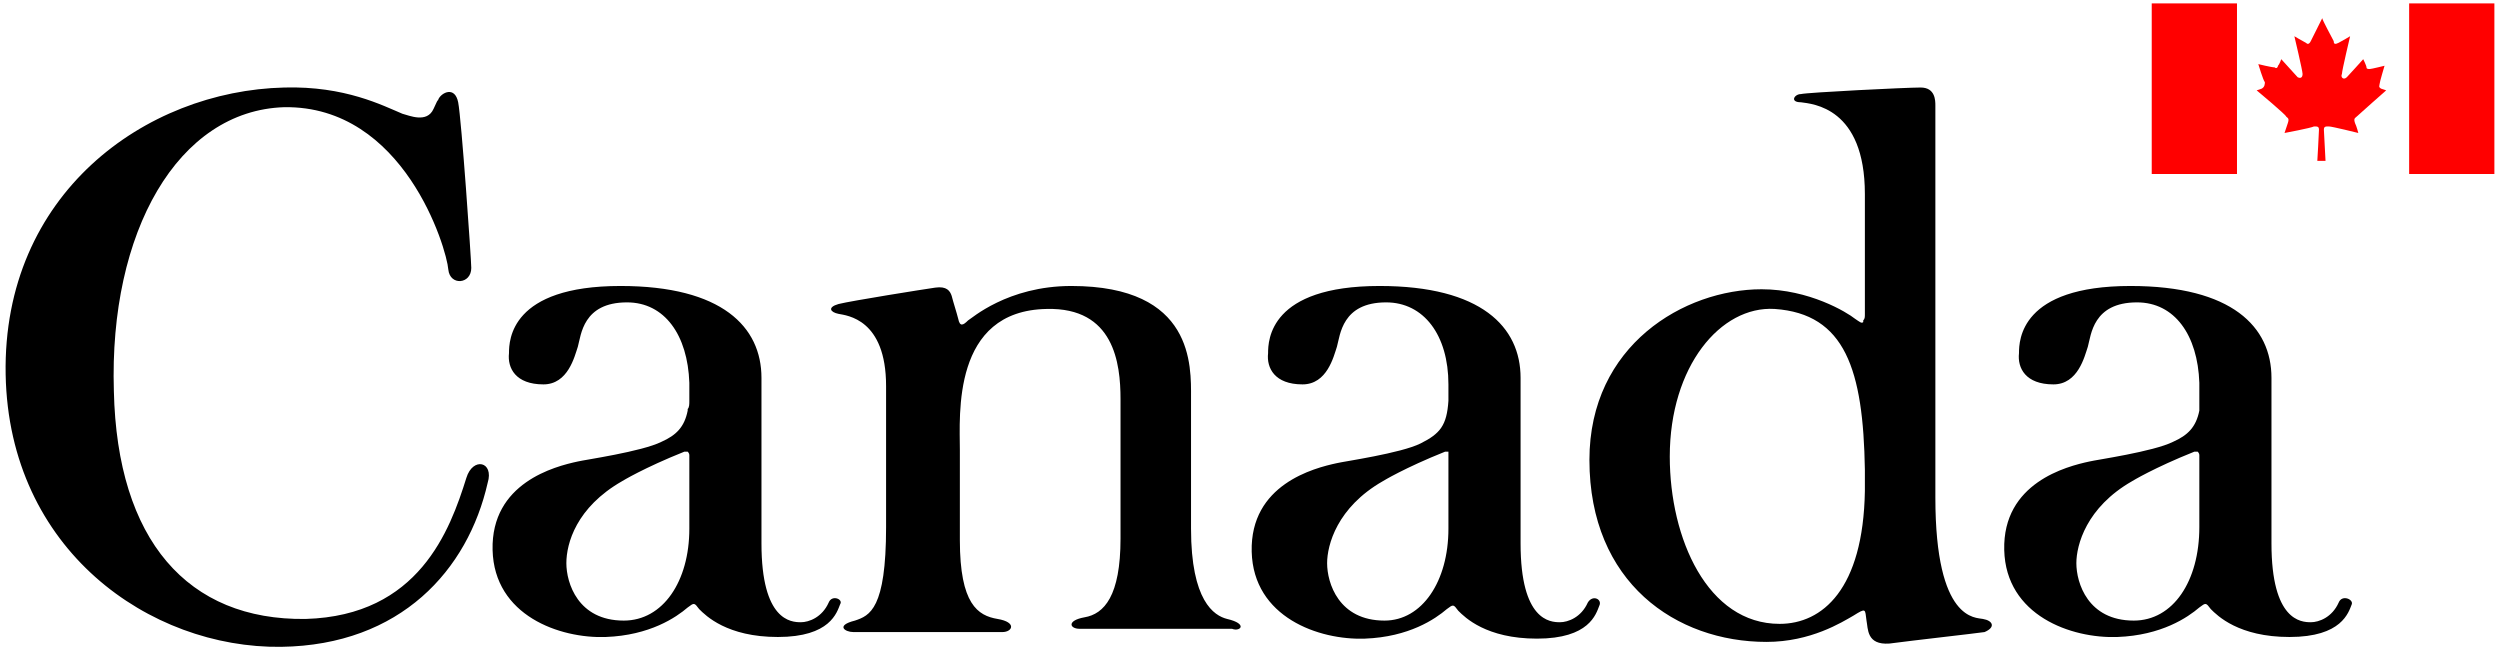
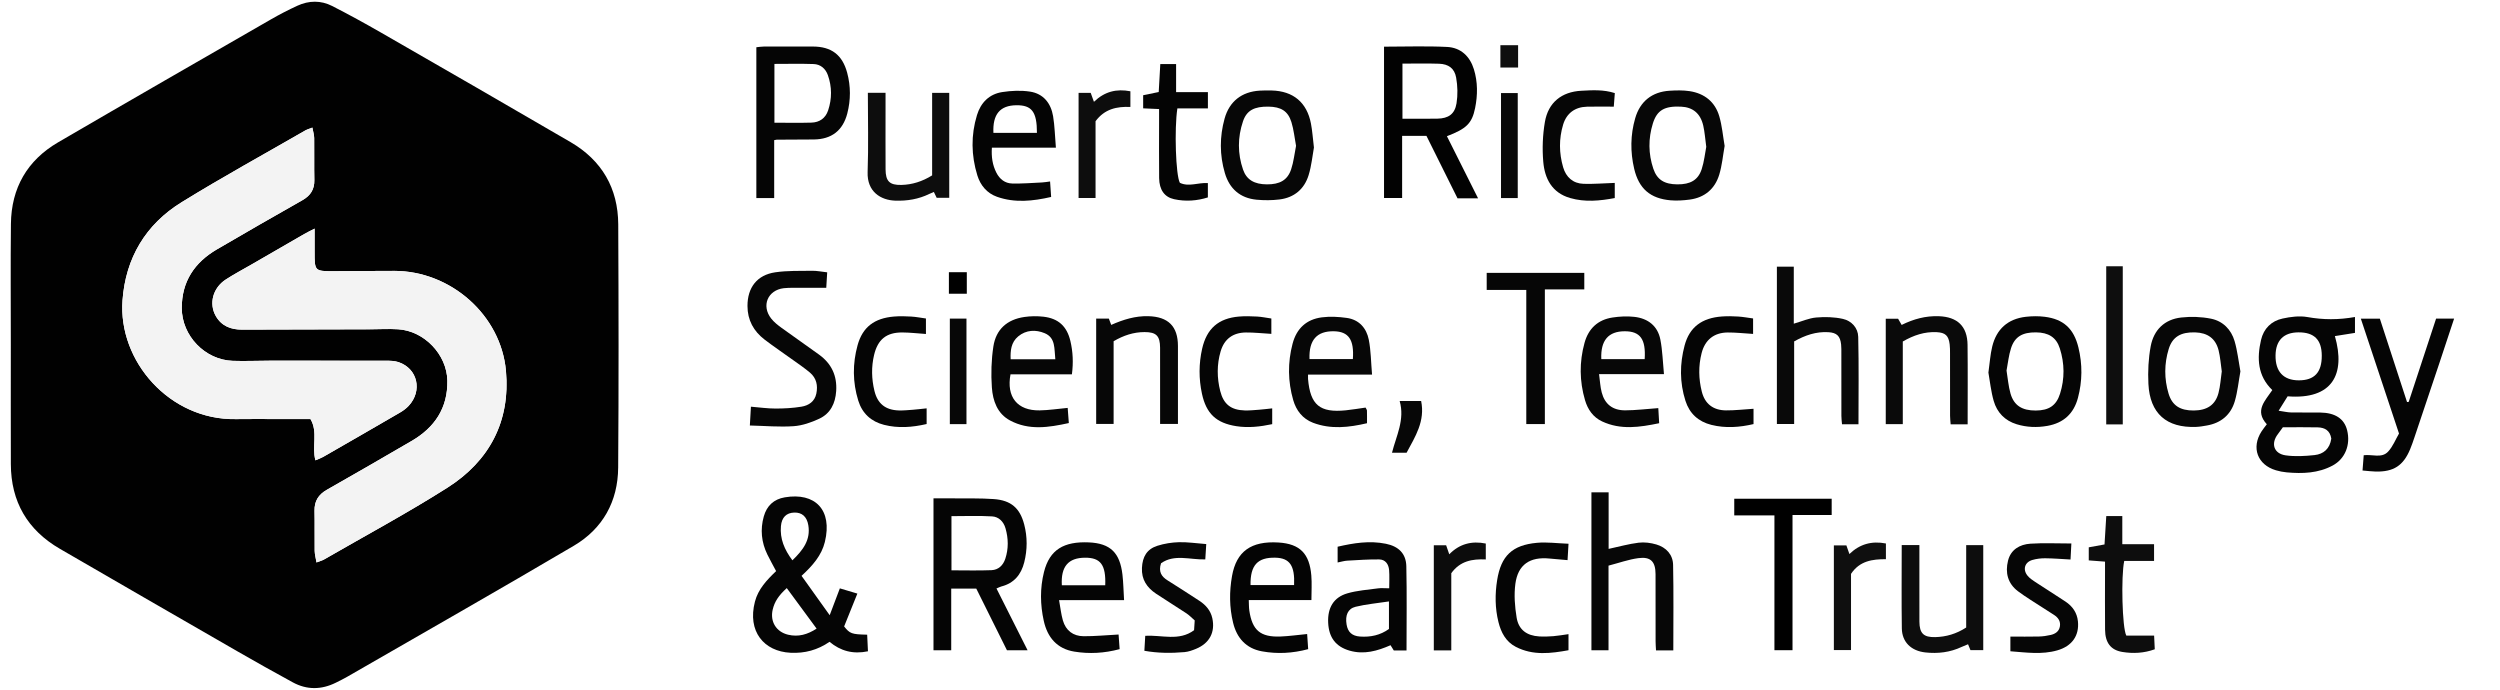
- <svg xmlns="http://www.w3.org/2000/svg" width="143" height="37" viewBox="0 0 143 37" fill="none">
-   <path d="M137.803 0.195H142.679V9.953H137.803V0.195ZM129.362 5.074L129.081 5.168C129.081 5.168 130.769 6.575 130.769 6.669C130.863 6.763 130.957 6.763 130.863 7.044C130.769 7.326 130.675 7.607 130.675 7.607C130.675 7.607 132.176 7.326 132.363 7.232C132.551 7.232 132.645 7.232 132.645 7.42C132.645 7.607 132.551 9.202 132.551 9.202H133.02C133.02 9.202 132.926 7.513 132.926 7.42C132.926 7.232 133.02 7.232 133.207 7.232C133.395 7.232 134.895 7.607 134.895 7.607C134.895 7.607 134.802 7.232 134.708 7.044C134.614 6.763 134.708 6.763 134.802 6.669C134.895 6.575 136.49 5.168 136.49 5.168L136.208 5.074C136.021 4.98 136.115 4.886 136.115 4.793C136.115 4.699 136.396 3.761 136.396 3.761C136.396 3.761 135.646 3.948 135.552 3.948C135.458 3.948 135.364 3.948 135.364 3.854C135.364 3.761 135.177 3.385 135.177 3.385C135.177 3.385 134.333 4.324 134.239 4.417C134.051 4.605 133.864 4.417 133.958 4.23C133.958 4.042 134.427 2.072 134.427 2.072C134.427 2.072 133.958 2.353 133.77 2.447C133.583 2.541 133.489 2.541 133.489 2.353C133.395 2.166 132.832 1.134 132.832 1.04C132.832 1.04 132.27 2.166 132.176 2.353C132.082 2.541 131.988 2.541 131.895 2.447C131.707 2.353 131.238 2.072 131.238 2.072C131.238 2.072 131.707 4.042 131.707 4.23C131.707 4.417 131.613 4.511 131.426 4.417L130.488 3.385C130.488 3.385 130.394 3.667 130.3 3.761C130.3 3.854 130.206 3.948 130.113 3.854C129.925 3.854 129.175 3.667 129.175 3.667C129.175 3.667 129.456 4.605 129.55 4.699C129.55 4.793 129.55 4.98 129.362 5.074ZM123.079 0.195H127.956V9.953H123.079V0.195Z" fill="#FF0000" />
-   <path d="M133.773 34.466C133.398 35.31 132.648 35.592 132.179 35.592C131.616 35.592 129.928 35.498 129.928 31.088C129.928 31.088 129.928 22.175 129.928 21.612C129.928 18.703 127.677 16.358 121.863 16.358C115.58 16.358 115.486 19.454 115.486 20.205C115.392 21.049 115.861 21.987 117.455 21.987C118.862 21.987 119.237 20.392 119.425 19.829C119.612 19.173 119.706 17.296 122.238 17.296C124.395 17.296 125.708 19.173 125.802 21.893C125.802 22.363 125.802 22.644 125.802 22.925C125.802 23.113 125.802 23.207 125.802 23.395V23.488C125.614 24.427 125.145 24.896 124.301 25.271C123.176 25.834 119.894 26.303 119.519 26.397C118.206 26.678 114.548 27.617 114.642 31.463C114.736 35.216 118.487 36.53 121.113 36.436C123.645 36.342 125.145 35.31 125.802 34.747C126.177 34.466 126.177 34.466 126.458 34.841C126.833 35.216 128.053 36.436 130.96 36.436C133.961 36.436 134.336 35.029 134.523 34.559C134.617 34.278 133.961 33.996 133.773 34.466ZM122.051 35.498C119.425 35.498 118.768 33.34 118.768 32.214C118.768 31.182 119.331 29.024 121.957 27.523C121.957 27.523 123.176 26.772 125.521 25.834C125.614 25.834 125.708 25.834 125.708 25.834C125.708 25.834 125.802 25.928 125.802 26.022V26.116V26.209V30.15C125.802 33.246 124.301 35.498 122.051 35.498ZM113.423 35.404C113.048 35.31 110.703 35.592 110.703 28.461C110.703 21.331 110.703 6.038 110.703 6.038C110.703 5.756 110.703 5.006 109.859 5.006C109.015 5.006 103.388 5.287 103.013 5.381C102.638 5.381 102.357 5.85 103.013 5.85C103.67 5.944 106.671 6.131 106.671 11.104C106.671 13.543 106.671 15.983 106.671 17.765C106.671 17.859 106.671 17.953 106.671 17.953C106.671 18.141 106.671 18.234 106.577 18.328C106.577 18.328 106.577 18.328 106.577 18.422C106.483 18.516 106.389 18.422 106.108 18.234C105.639 17.859 103.482 16.546 100.762 16.546C96.355 16.546 90.915 19.736 90.915 26.303C90.915 33.34 95.886 36.717 101.044 36.717C103.576 36.717 105.358 35.592 106.014 35.216C106.764 34.747 106.671 34.841 106.764 35.498C106.858 35.967 106.764 36.905 108.077 36.811C109.484 36.624 112.86 36.248 113.517 36.154C114.173 35.873 113.986 35.498 113.423 35.404ZM101.794 35.685C97.668 35.685 95.511 30.807 95.511 26.116C95.511 20.955 98.418 17.484 101.513 17.672C105.545 17.953 106.577 21.143 106.671 26.866C106.671 27.241 106.671 27.617 106.671 28.086C106.577 33.715 104.232 35.685 101.794 35.685ZM90.822 34.466C90.447 35.31 89.696 35.592 89.227 35.592C88.665 35.592 86.977 35.498 86.977 31.088C86.977 31.088 86.977 22.175 86.977 21.612C86.977 18.703 84.726 16.358 78.912 16.358C72.628 16.358 72.534 19.454 72.534 20.205C72.441 21.049 72.91 21.987 74.504 21.987C75.911 21.987 76.286 20.392 76.473 19.829C76.661 19.173 76.755 17.296 79.287 17.296C81.444 17.296 82.85 19.173 82.85 21.987V22.081C82.85 22.175 82.85 22.269 82.85 22.269V22.55C82.85 22.644 82.85 22.832 82.85 22.925C82.757 24.333 82.382 24.802 81.256 25.365C80.131 25.928 76.848 26.397 76.473 26.491C75.16 26.772 71.503 27.71 71.597 31.557C71.691 35.31 75.442 36.624 78.068 36.53C80.6 36.436 82.1 35.404 82.757 34.841C83.132 34.559 83.132 34.559 83.413 34.935C83.788 35.31 85.007 36.53 87.915 36.53C90.915 36.53 91.291 35.122 91.478 34.653C91.666 34.278 91.103 33.996 90.822 34.466ZM79.193 35.498C76.567 35.498 75.911 33.34 75.911 32.214C75.911 31.182 76.473 29.024 79.099 27.523C79.099 27.523 80.318 26.772 82.663 25.834C82.757 25.834 82.85 25.834 82.85 25.834V25.928C82.85 26.022 82.85 26.116 82.85 26.303V26.209C82.85 26.209 82.85 26.209 82.85 26.303V30.244C82.85 33.246 81.35 35.498 79.193 35.498ZM70.19 35.404C69.44 35.216 68.127 34.372 68.127 30.244V22.738C68.127 20.955 68.314 16.358 61.281 16.358C57.623 16.358 55.56 18.234 55.373 18.328C55.091 18.61 54.904 18.703 54.81 18.234C54.716 17.859 54.529 17.296 54.435 16.921C54.341 16.64 54.154 16.358 53.497 16.452C52.841 16.546 48.714 17.202 47.964 17.39C47.307 17.578 47.495 17.859 47.964 17.953C48.433 18.047 50.684 18.234 50.684 22.081C50.684 25.928 50.684 30.15 50.684 30.15C50.684 34.841 49.746 35.216 48.902 35.498C47.776 35.779 48.339 36.154 48.808 36.154C48.808 36.154 57.154 36.154 57.342 36.154C57.905 36.154 58.186 35.592 57.061 35.404C55.935 35.216 54.904 34.559 54.904 30.9C54.904 30.525 54.904 26.491 54.904 25.74C54.904 23.77 54.435 17.765 59.874 17.672C63.719 17.578 64.094 20.768 64.094 22.832V30.807C64.094 34.09 63.157 35.122 62.031 35.31C60.999 35.498 61.187 35.967 61.75 35.967C61.937 35.967 70.471 35.967 70.471 35.967C70.94 36.154 71.409 35.685 70.19 35.404ZM47.401 34.466C47.026 35.31 46.276 35.592 45.807 35.592C45.244 35.592 43.556 35.498 43.556 31.088C43.556 31.088 43.556 22.175 43.556 21.612C43.556 18.703 41.306 16.358 35.491 16.358C29.208 16.358 29.114 19.454 29.114 20.205C29.02 21.049 29.489 21.987 31.084 21.987C32.49 21.987 32.865 20.392 33.053 19.829C33.24 19.173 33.334 17.296 35.866 17.296C38.023 17.296 39.336 19.173 39.43 21.893C39.43 22.363 39.43 22.644 39.43 22.925C39.43 23.113 39.43 23.301 39.336 23.395V23.488C39.149 24.427 38.68 24.896 37.836 25.271C36.71 25.834 33.428 26.303 33.053 26.397C31.74 26.678 28.082 27.617 28.176 31.463C28.27 35.216 32.021 36.53 34.647 36.436C37.179 36.342 38.68 35.31 39.336 34.747C39.711 34.466 39.711 34.466 39.993 34.841C40.368 35.216 41.587 36.436 44.494 36.436C47.495 36.436 47.87 35.029 48.058 34.559C48.245 34.278 47.589 33.996 47.401 34.466ZM35.679 35.498C33.053 35.498 32.396 33.34 32.396 32.214C32.396 31.088 32.959 29.024 35.585 27.523C35.585 27.523 36.804 26.772 39.149 25.834C39.242 25.834 39.336 25.834 39.336 25.834C39.336 25.834 39.43 25.928 39.43 26.022C39.43 26.022 39.43 26.116 39.43 26.209V26.303V30.244C39.43 33.246 37.929 35.498 35.679 35.498ZM26.676 27.335C25.738 30.337 23.956 35.216 17.485 35.404C10.733 35.498 6.701 30.9 6.513 22.363C6.232 13.262 10.17 6.319 16.266 6.131C23.112 6.038 25.55 14.2 25.644 15.42C25.738 16.358 26.957 16.264 26.957 15.326C26.957 14.857 26.395 6.788 26.207 5.85C26.019 4.912 25.269 5.287 25.082 5.662C24.988 5.944 25.175 5.381 24.8 6.225C24.425 7.07 23.393 6.601 23.018 6.507C21.893 6.038 19.736 4.912 16.266 5.006C8.295 5.193 0.136 11.104 0.323 21.424C0.511 31.463 8.576 37.093 16.079 36.999C22.925 36.905 26.77 32.589 27.895 27.617C28.27 26.397 27.051 26.116 26.676 27.335Z" fill="black" />
+ <svg xmlns="http://www.w3.org/2000/svg" version="1.1" id="Layer_1" x="0px" y="0px" width="272.381px" height="75.154px" viewBox="-50.606 -13.1 272.381 75.154" enable-background="new -50.606 -13.1 272.381 75.154" xml:space="preserve">
+   <g id="T50hdl_1_">
+     <g>
+       <g>
+         <path fill="#050505" d="M39.774,56.828c-1.296,0.893-2.696,1.269-4.243,1.193c-2.907-0.143-4.729-2.328-3.884-5.574     c0.353-1.358,1.284-2.346,2.307-3.323c-0.323-0.611-0.658-1.202-0.956-1.812c-0.649-1.331-0.787-2.724-0.386-4.148     c0.324-1.153,1.086-1.874,2.284-2.078c3.303-0.561,5.224,1.357,4.368,4.864c-0.358,1.465-1.327,2.573-2.539,3.689     c0.966,1.352,1.927,2.696,3.066,4.289c0.426-1.126,0.752-1.988,1.107-2.925c0.57,0.17,1.146,0.342,1.908,0.57     c-0.491,1.219-0.958,2.377-1.442,3.579c0.62,0.785,0.817,0.863,2.51,0.898c0.028,0.585,0.056,1.177,0.086,1.81     C42.33,58.199,40.984,57.831,39.774,56.828z M35.114,50.974c-0.898,0.818-1.329,1.479-1.532,2.34     c-0.307,1.304,0.376,2.425,1.671,2.738c1.13,0.273,2.132-0.023,3.111-0.664C37.256,53.883,36.185,52.429,35.114,50.974z      M35.728,47.948c1.161-1.117,2.001-2.226,1.734-3.824c-0.157-0.937-0.693-1.406-1.538-1.379     c-0.848,0.027-1.359,0.518-1.445,1.472C34.355,45.593,34.851,46.776,35.728,47.948z" />
+         <path fill="#050505" d="M196.369,33.124c-1.363-1.492-0.181-2.557,0.598-3.724c-1.606-1.551-1.691-3.459-1.229-5.458     c0.287-1.244,1.124-2.071,2.351-2.337c0.876-0.19,1.835-0.316,2.701-0.161c1.714,0.307,3.399,0.313,5.184-0.006     c0,0.58,0,1.113,0,1.731c-0.706,0.112-1.444,0.23-2.188,0.349c1.19,4.162-0.273,6.944-5.15,6.562     c-0.271,0.434-0.567,0.909-0.98,1.571c0.596,0.086,0.97,0.179,1.345,0.186c1.059,0.021,2.118-0.003,3.177,0.01     c1.641,0.02,2.628,0.674,2.94,1.925c0.395,1.585-0.21,3.114-1.575,3.848c-1.573,0.846-3.282,0.9-5.009,0.745     c-0.397-0.036-0.797-0.114-1.179-0.228c-2.009-0.597-2.697-2.462-1.566-4.226C195.944,33.668,196.132,33.444,196.369,33.124z      M202.357,25.643c-0.008-1.729-0.826-2.543-2.544-2.532c-1.613,0.011-2.47,0.873-2.493,2.508     c-0.026,1.763,0.859,2.716,2.525,2.72C201.555,28.343,202.366,27.473,202.357,25.643z M203.395,34.686     c-0.138-0.893-0.722-1.204-1.48-1.224c-1.198-0.031-2.398-0.008-3.799-0.008c-0.141,0.195-0.327,0.468-0.529,0.728     c-0.808,1.036-0.464,2.148,0.842,2.331c1.025,0.144,2.098,0.081,3.135-0.03C202.549,36.379,203.233,35.802,203.395,34.686z" />
+         <path fill="#050505" d="M57.962,51.017c1.134,2.251,2.241,4.451,3.389,6.729c-0.768,0-1.446,0-2.248,0     c-1.084-2.179-2.198-4.419-3.342-6.719c-0.864,0-1.753,0-2.729,0c0,2.248,0,4.457,0,6.719c-0.684,0-1.282,0-1.932,0     c0-5.504,0-10.963,0-16.549c0.745,0,1.467-0.007,2.188,0.001c1.459,0.016,2.922-0.026,4.375,0.077     c1.883,0.134,2.854,0.978,3.322,2.774c0.355,1.363,0.346,2.75,0.003,4.114c-0.333,1.327-1.105,2.277-2.49,2.632     C58.33,50.84,58.174,50.929,57.962,51.017z M53.059,49.038c1.477,0,2.923,0.042,4.364-0.017c0.748-0.031,1.263-0.52,1.501-1.242     c0.363-1.102,0.339-2.213,0.022-3.32c-0.211-0.737-0.739-1.255-1.46-1.297c-1.467-0.087-2.944-0.026-4.428-0.026     C53.059,45.137,53.059,47.055,53.059,49.038z" />
+         <path fill="#020202" d="M110.433,8.507c-0.839,0-1.491,0-2.239,0c-1.12-2.251-2.249-4.52-3.385-6.804c-0.88,0-1.71,0-2.65,0     c0,2.234,0,4.476,0,6.773c-0.713,0-1.317,0-1.972,0c0-5.487,0-10.943,0-16.491c2.305,0,4.597-0.085,6.878,0.03     c1.474,0.074,2.474,1.007,2.914,2.434c0.428,1.388,0.416,2.82,0.132,4.222c-0.343,1.697-0.973,2.265-3.072,3.069     C108.146,3.949,109.252,6.154,110.433,8.507z M102.195-6.169c0,2.076,0,4.026,0,6.002c1.327,0,2.567,0.019,3.806-0.005     c1.203-0.023,1.894-0.493,2.085-1.67c0.148-0.912,0.121-1.891-0.041-2.802c-0.18-1.015-0.836-1.479-1.87-1.513     C104.866-6.202,103.555-6.169,102.195-6.169z" />
+         <path fill="#050505" d="M33.744,2.168c0,2.115,0,4.185,0,6.31c-0.689,0-1.291,0-1.944,0c0-5.481,0-10.909,0-16.43     c0.247-0.024,0.521-0.074,0.795-0.075c1.789-0.007,3.579-0.007,5.368-0.003c2.012,0.005,3.209,0.906,3.731,2.853     c0.395,1.472,0.396,2.965,0.015,4.438c-0.485,1.869-1.717,2.811-3.642,2.835c-1.351,0.017-2.701,0.015-4.052,0.023     C33.979,2.121,33.943,2.133,33.744,2.168z M33.769,0.27c1.421,0,2.73,0.03,4.036-0.01c0.875-0.027,1.528-0.474,1.814-1.328     c0.428-1.28,0.423-2.577-0.027-3.847c-0.249-0.703-0.793-1.18-1.547-1.207c-1.41-0.051-2.823-0.015-4.276-0.015     C33.769-3.988,33.769-1.927,33.769,0.27z" />
+         <path fill="#060606" d="M31.092,33.259c0.045-0.784,0.079-1.386,0.117-2.049c0.946,0.077,1.814,0.203,2.681,0.203     c0.942,0,1.895-0.051,2.823-0.204c0.782-0.128,1.441-0.553,1.622-1.422c0.184-0.88,0.018-1.687-0.69-2.287     c-0.555-0.47-1.161-0.881-1.752-1.307c-1.065-0.767-2.156-1.499-3.198-2.296c-1.192-0.913-1.859-2.12-1.861-3.66     c-0.003-2.003,1.036-3.376,3.021-3.668c1.323-0.195,2.685-0.147,4.03-0.167c0.506-0.007,1.014,0.101,1.634,0.169     c-0.036,0.604-0.073,1.201-0.102,1.684c-1.229,0-2.384-0.003-3.539,0.002c-0.365,0.002-0.733-0.003-1.093,0.042     c-1.746,0.214-2.462,1.911-1.371,3.304c0.309,0.394,0.724,0.72,1.133,1.018c1.355,0.987,2.739,1.935,4.095,2.922     c1.341,0.976,1.968,2.288,1.856,3.968c-0.09,1.344-0.624,2.439-1.844,3.01c-0.874,0.409-1.849,0.748-2.8,0.814     C34.309,33.441,32.747,33.299,31.092,33.259z" />
+         <path fill="#090909" d="M144.871,24.097c0,3.018,0,5.971,0,8.998c-0.631,0-1.225,0-1.881,0c0-5.698,0-11.377,0-17.14     c0.567,0,1.162,0,1.841,0c0,2.026,0,4.091,0,6.211c0.872-0.252,1.644-0.602,2.441-0.673c0.961-0.085,1.97-0.058,2.907,0.151     c0.945,0.21,1.65,0.979,1.673,1.955c0.075,3.16,0.028,6.323,0.028,9.527c-0.607,0-1.144,0-1.794,0     c-0.023-0.299-0.068-0.608-0.068-0.917c-0.006-2.263-0.002-4.526-0.004-6.789c0-0.328,0.008-0.658-0.026-0.984     c-0.097-0.926-0.471-1.292-1.398-1.344C147.273,23.017,146.076,23.416,144.871,24.097z" />
+         <path fill="#070707" d="M124.646,48.527c0,3.211,0,6.194,0,9.224c-0.655,0-1.226,0-1.862,0c0-5.708,0-11.426,0-17.213     c0.583,0,1.176,0,1.873,0c0,2.098,0,4.162,0,6.165c1.145-0.246,2.195-0.543,3.266-0.675c0.63-0.078,1.321,0.012,1.935,0.193     c1.07,0.316,1.8,1.104,1.824,2.221c0.066,3.093,0.023,6.189,0.023,9.321c-0.659,0-1.23,0-1.884,0     c-0.017-0.339-0.045-0.656-0.046-0.973c-0.004-2.447,0.005-4.895-0.005-7.342c-0.005-1.363-0.535-1.919-1.877-1.737     C126.829,47.854,125.796,48.229,124.646,48.527z" />
+         <path fill="#050505" d="M206.797,38.162c0.051-0.646,0.089-1.141,0.13-1.664c0.921-0.118,1.952,0.357,2.648-0.383     c0.527-0.56,0.822-1.338,1.197-1.979c-1.409-4.239-2.774-8.345-4.16-12.518c0.741,0,1.388,0,2.073,0     c0.989,3.033,1.975,6.058,2.96,9.082c0.06-0.003,0.12-0.005,0.18-0.008c0.993-3.018,1.986-6.035,2.987-9.077     c0.648,0,1.259,0,1.963,0c-0.544,1.644-1.071,3.248-1.606,4.849c-0.899,2.689-1.802,5.377-2.707,8.065     c-0.151,0.448-0.302,0.897-0.484,1.332c-0.745,1.775-1.792,2.454-3.733,2.417C207.814,38.27,207.384,38.211,206.797,38.162z" />
+         <path fill="#070707" d="M137.297,2.8c-0.19,1.059-0.281,2.123-0.585,3.122c-0.475,1.562-1.589,2.509-3.232,2.725     c-0.683,0.09-1.387,0.137-2.071,0.078c-2.211-0.193-3.456-1.267-3.966-3.432c-0.434-1.841-0.416-3.695,0.112-5.518     c0.53-1.831,1.833-2.869,3.739-2.989c0.726-0.046,1.47-0.064,2.185,0.044c1.615,0.246,2.771,1.161,3.234,2.738     C137.019,0.605,137.108,1.705,137.297,2.8z M135.295,2.899c-0.118-0.862-0.165-1.593-0.325-2.299     c-0.304-1.345-1.138-2.025-2.438-2.081c-1.778-0.077-2.601,0.376-3.054,1.831c-0.51,1.638-0.5,3.306,0.051,4.936     c0.408,1.209,1.213,1.692,2.619,1.701c1.41,0.009,2.255-0.459,2.649-1.655C135.066,4.513,135.151,3.634,135.295,2.899z" />
+         <path fill="#070707" d="M92.55,2.971c-0.161,0.876-0.26,1.978-0.579,3.012c-0.468,1.52-1.573,2.45-3.169,2.648     c-0.824,0.102-1.676,0.105-2.503,0.027c-1.79-0.171-2.951-1.196-3.452-2.899c-0.579-1.966-0.58-3.965-0.031-5.939     c0.522-1.877,1.873-2.924,3.818-3.044c0.437-0.027,0.877-0.028,1.315-0.017c2.345,0.06,3.833,1.297,4.276,3.601     C92.376,1.145,92.427,1.95,92.55,2.971z M90.602,2.79c-0.166-0.885-0.249-1.762-0.505-2.585     c-0.375-1.209-1.137-1.667-2.495-1.687c-1.545-0.022-2.375,0.4-2.783,1.607c-0.587,1.737-0.592,3.517,0.008,5.254     c0.387,1.12,1.242,1.597,2.587,1.608c1.412,0.011,2.26-0.455,2.654-1.643C90.341,4.527,90.429,3.65,90.602,2.79z" />
+         <path fill="#0D0D0D" d="M43.949-2.986c0.682,0,1.255,0,1.927,0c0,0.691,0,1.339,0,1.987c0,2.118-0.009,4.237,0.003,6.355     c0.007,1.289,0.437,1.721,1.714,1.693c1.186-0.026,2.285-0.375,3.359-1.041c0-2.972,0-5.955,0-8.989c0.646,0,1.216,0,1.864,0     c0,3.779,0,7.557,0,11.429c-0.406,0-0.854,0-1.371,0c-0.083-0.173-0.192-0.398-0.305-0.634c-0.163,0.07-0.33,0.134-0.489,0.212     C49.476,8.6,48.23,8.806,46.935,8.762c-1.58-0.054-3.088-0.971-3.011-3.12C44.026,2.799,43.949-0.05,43.949-2.986z" />
+         <path fill="#070707" d="M193.492,27.363c-0.203,1.119-0.307,2.211-0.61,3.246c-0.434,1.484-1.494,2.374-3.033,2.648     c-0.393,0.07-0.791,0.14-1.189,0.155c-3.217,0.124-5.029-1.458-5.191-4.681c-0.068-1.365-0.001-2.769,0.25-4.11     c0.332-1.771,1.501-2.927,3.331-3.129c1.065-0.117,2.189-0.081,3.238,0.13c1.291,0.259,2.198,1.176,2.569,2.441     C193.17,25.133,193.287,26.259,193.492,27.363z M191.462,27.364c-0.115-0.79-0.162-1.56-0.347-2.296     c-0.325-1.287-1.198-1.914-2.558-1.954c-1.554-0.047-2.472,0.484-2.879,1.815c-0.49,1.601-0.496,3.24-0.015,4.848     c0.391,1.309,1.264,1.858,2.744,1.848c1.454-0.01,2.357-0.604,2.698-1.91C191.304,28.947,191.349,28.138,191.462,27.364z" />
+         <path fill="#0D0D0D" d="M156.591,46.284c0.701,0,1.268,0,1.925,0c0,1.539,0,3.028,0,4.518c0,1.277-0.008,2.555,0.002,3.832     c0.01,1.27,0.455,1.713,1.729,1.681c1.184-0.03,2.289-0.348,3.368-1.046c0-2.958,0-5.937,0-8.975c0.66,0,1.229,0,1.859,0     c0,3.784,0,7.569,0,11.436c-0.404,0-0.856,0-1.394,0c-0.068-0.166-0.16-0.388-0.263-0.638c-0.234,0.098-0.471,0.186-0.699,0.293     c-1.257,0.593-2.584,0.748-3.948,0.6c-1.554-0.169-2.544-1.128-2.567-2.62C156.558,52.376,156.591,49.386,156.591,46.284z" />
+         <path fill="#050505" d="M166.036,27.494c0.147-1.044,0.202-1.96,0.416-2.837c0.461-1.897,1.698-3.012,3.65-3.24     c0.682-0.079,1.39-0.088,2.07-0.002c2.041,0.258,3.166,1.284,3.669,3.335c0.45,1.833,0.435,3.683-0.052,5.507     c-0.456,1.707-1.562,2.731-3.331,3.044c-1.138,0.201-2.254,0.155-3.346-0.179c-1.276-0.39-2.139-1.281-2.499-2.538     C166.314,29.546,166.207,28.452,166.036,27.494z M168.011,27.275c0.144,0.866,0.203,1.711,0.434,2.507     c0.379,1.307,1.267,1.853,2.75,1.846c1.424-0.007,2.234-0.532,2.644-1.827c0.519-1.641,0.499-3.308-0.023-4.944     c-0.385-1.207-1.23-1.731-2.599-1.745c-1.465-0.015-2.309,0.467-2.716,1.721C168.246,25.62,168.167,26.463,168.011,27.275z" />
+         <path fill="#050505" d="M102.638,57.772c-0.529,0-0.927,0-1.385,0c-0.109-0.176-0.233-0.375-0.357-0.575     c-1.435,0.627-2.887,1.048-4.462,0.592c-1.496-0.433-2.258-1.414-2.333-3.049c-0.075-1.616,0.591-2.759,2.094-3.195     c1.073-0.311,2.216-0.388,3.332-0.541c0.356-0.049,0.725-0.008,1.226-0.008c0-0.694,0.042-1.342-0.012-1.981     c-0.053-0.639-0.401-1.158-1.087-1.165c-1.158-0.012-2.318,0.07-3.475,0.135c-0.324,0.018-0.642,0.12-1.048,0.199     c0-0.578,0-1.107,0-1.718c1.727-0.398,3.471-0.687,5.263-0.321c1.376,0.281,2.193,1.066,2.223,2.451     C102.684,51.622,102.638,54.651,102.638,57.772z M100.724,52.427c-1.301,0.199-2.49,0.301-3.635,0.582     c-0.853,0.209-1.143,0.937-0.984,1.92c0.135,0.834,0.588,1.262,1.463,1.324c1.148,0.081,2.219-0.146,3.156-0.826     C100.724,54.476,100.724,53.576,100.724,52.427z" />
+         <path fill="#070707" d="M98.882,27.711c-2.495,0-4.715,0-6.976,0c0,0.198-0.01,0.335,0.001,0.47     c0.243,2.844,1.284,3.714,4.122,3.423c0.718-0.074,1.43-0.196,2.148-0.297c0.065,0.137,0.147,0.23,0.15,0.327     c0.014,0.434,0.006,0.868,0.006,1.377c-1.967,0.46-3.936,0.691-5.886-0.052c-1.129-0.43-1.827-1.334-2.153-2.465     c-0.587-2.034-0.612-4.091-0.07-6.149c0.438-1.661,1.513-2.654,3.191-2.87c0.886-0.114,1.816-0.062,2.706,0.062     c1.346,0.187,2.155,1.109,2.405,2.372C98.762,25.101,98.764,26.34,98.882,27.711z M92.067,26.022c1.576,0,3.153,0,4.725,0     c0.152-2.116-0.465-3.001-2.064-3.03C92.869,22.958,91.989,23.946,92.067,26.022z" />
+         <path fill="#050505" d="M71.864,52.285c-2.41,0-4.661,0-7.082,0c0.147,0.811,0.219,1.527,0.414,2.207     c0.317,1.108,1.123,1.72,2.261,1.726c1.234,0.007,2.468-0.115,3.809-0.186c0.036,0.499,0.073,1.02,0.115,1.593     c-1.683,0.45-3.31,0.535-4.938,0.27c-1.883-0.306-2.926-1.55-3.325-3.34c-0.395-1.768-0.42-3.568,0.019-5.327     c0.616-2.467,2.194-3.345,4.873-3.234c2.381,0.099,3.401,1.146,3.677,3.508C71.787,50.367,71.8,51.241,71.864,52.285z      M69.812,50.665c0.084-2.228-0.509-3.014-2.206-3.002c-1.826,0.013-2.638,0.965-2.522,3.002     C66.629,50.665,68.177,50.665,69.812,50.665z" />
+         <path fill="#040404" d="M64.436,2.99c-2.442,0-4.689,0-6.974,0c-0.067,1.014,0.068,1.892,0.487,2.72     c0.357,0.705,0.939,1.163,1.715,1.183c1.085,0.028,2.174-0.063,3.26-0.114c0.28-0.013,0.558-0.067,0.879-0.108     c0.039,0.574,0.073,1.075,0.115,1.688c-1.985,0.455-3.946,0.67-5.896-0.018c-1.097-0.387-1.81-1.246-2.145-2.335     c-0.67-2.174-0.706-4.378-0.04-6.563c0.415-1.362,1.335-2.291,2.749-2.511c0.993-0.155,2.045-0.201,3.033-0.05     c1.455,0.223,2.276,1.264,2.512,2.677C64.308,0.626,64.329,1.719,64.436,2.99z M62.37,1.374c0.004-2.296-0.561-3.029-2.251-3.007     c-1.775,0.024-2.583,0.989-2.491,3.007C59.179,1.374,60.732,1.374,62.37,1.374z" />
+         <path fill="#070707" d="M130.07,31.365c0.03,0.528,0.059,1.029,0.094,1.645c-2.126,0.442-4.183,0.754-6.212-0.192     c-0.988-0.461-1.569-1.307-1.865-2.314c-0.609-2.071-0.63-4.167-0.054-6.252c0.429-1.552,1.451-2.515,3.045-2.758     c0.784-0.12,1.605-0.161,2.39-0.071c1.475,0.17,2.538,0.984,2.828,2.479c0.232,1.196,0.261,2.431,0.391,3.763     c-2.442,0-4.688,0-7.071,0c0.102,0.738,0.128,1.383,0.289,1.993c0.335,1.275,1.192,1.954,2.556,1.95     C127.618,31.604,128.773,31.458,130.07,31.365z M123.86,26.026c1.575,0,3.152,0,4.726,0c0.14-2.177-0.485-3.034-2.171-3.034     C124.628,22.992,123.771,23.988,123.86,26.026z" />
+         <path fill="#060606" d="M65.721,31.341c0.04,0.532,0.078,1.033,0.124,1.652c-2.199,0.483-4.343,0.82-6.404-0.282     c-1.394-0.745-1.878-2.152-1.98-3.589c-0.105-1.478-0.06-2.996,0.161-4.46c0.283-1.879,1.498-2.95,3.373-3.226     c0.679-0.1,1.391-0.108,2.074-0.032c1.622,0.182,2.563,1.032,2.945,2.643c0.278,1.17,0.334,2.364,0.167,3.637     c-1.172,0-2.298,0-3.424,0c-1.092,0-2.184,0-3.266,0c-0.465,2.467,0.743,3.968,3.174,3.928     C63.642,31.597,64.617,31.444,65.721,31.341z M64.374,26.045c-0.13-1.141,0.051-2.332-1.152-2.839     c-0.971-0.41-2.028-0.373-2.891,0.343c-0.785,0.651-0.864,1.565-0.824,2.496C61.17,26.045,62.696,26.045,64.374,26.045z" />
+         <path fill="#040404" d="M92.277,52.28c-2.263,0-4.51,0-6.827,0c0.022,0.442,0.01,0.8,0.061,1.148     c0.317,2.144,1.212,2.905,3.387,2.822c0.938-0.036,1.873-0.171,2.913-0.271c0.037,0.547,0.072,1.07,0.111,1.647     c-1.716,0.459-3.371,0.54-5.032,0.239c-1.734-0.315-2.743-1.456-3.146-3.111c-0.41-1.682-0.42-3.395-0.117-5.102     c0.475-2.677,2.078-3.827,5.058-3.645c2.367,0.145,3.382,1.235,3.58,3.588C92.338,50.455,92.277,51.327,92.277,52.28z      M85.642,50.641c1.583,0,3.167,0,4.746,0c0.095-2.122-0.481-2.943-2.036-2.979C86.409,47.617,85.61,48.48,85.642,50.641z" />
+         <path fill="#0A0A0A" d="M163.773,33.13c-0.668,0-1.207,0-1.851,0c-0.022-0.31-0.062-0.623-0.063-0.935     c-0.005-2.266-0.002-4.532-0.005-6.798c0-0.328,0.001-0.659-0.039-0.983c-0.116-0.944-0.465-1.276-1.416-1.324     c-1.315-0.066-2.508,0.333-3.691,1.017c0,2.974,0,5.961,0,9.004c-0.635,0-1.205,0-1.856,0c0-3.804,0-7.616,0-11.483     c0.421,0,0.847,0,1.345,0c0.104,0.181,0.238,0.416,0.386,0.674c1.301-0.646,2.623-1.001,4.043-0.951     c2.037,0.072,3.115,1.098,3.138,3.122C163.797,27.322,163.773,30.171,163.773,33.13z" />
+         <path fill="#070707" d="M70.725,24.077c0,2.969,0,5.953,0,9.013c-0.66,0-1.252,0-1.9,0c0-3.823,0-7.633,0-11.48     c0.47,0,0.897,0,1.379,0c0.077,0.204,0.158,0.419,0.26,0.689c1.318-0.585,2.627-0.987,4.042-0.95     c2.167,0.057,3.225,1.1,3.228,3.249c0.004,2.805,0.001,5.61,0.001,8.492c-0.654,0-1.246,0-1.945,0c0-0.657,0-1.304,0-1.952     c0-2.116,0.007-4.233-0.002-6.349c-0.005-1.3-0.42-1.71-1.698-1.708C72.897,23.084,71.807,23.443,70.725,24.077z" />
+         <path fill="#060606" d="M115.687,33.103c0-4.899,0-9.709,0-14.617c-1.456,0-2.859,0-4.314,0c0-0.663,0-1.229,0-1.859     c3.531,0,7.052,0,10.634,0c0,0.577,0,1.145,0,1.806c-1.393,0-2.8,0-4.297,0c0,4.93,0,9.768,0,14.67     C117.021,33.103,116.423,33.103,115.687,33.103z" />
+         <path d="M142.723,43.056c-1.547,0-2.952,0-4.378,0c0-0.653,0-1.218,0-1.816c3.547,0,7.042,0,10.615,0c0,0.553,0,1.115,0,1.767     c-1.348,0-2.753,0-4.267,0c0,4.948,0,9.812,0,14.733c-0.705,0-1.303,0-1.971,0C142.723,52.899,142.723,48.059,142.723,43.056z" />
+         <path fill="#0D0D0D" d="M178.877,43.13c0.578,0,1.119,0,1.747,0c0,0.99,0,1.961,0,3.063c1.191,0,2.303,0,3.46,0     c0,0.662,0,1.192,0,1.822c-1.111,0-2.192,0-3.25,0c-0.361,1.685-0.222,7.322,0.229,8.136c0.942,0,1.939,0,3.028,0     c0.02,0.436,0.044,0.933,0.07,1.489c-1.164,0.425-2.349,0.485-3.533,0.292c-1.263-0.206-1.868-1.008-1.882-2.418     c-0.021-2.08-0.005-4.161-0.005-6.241c0-0.361,0-0.722,0-1.181c-0.607-0.046-1.167-0.089-1.772-0.136c0-0.474,0-0.899,0-1.424     c0.513-0.093,1.039-0.189,1.718-0.313C178.747,45.217,178.811,44.188,178.877,43.13z" />
+         <path fill="#060606" d="M80.818,46.178c-0.039,0.624-0.07,1.12-0.105,1.671c-1.671,0.049-3.377-0.61-4.822,0.422     c-0.299,0.92,0.045,1.443,0.702,1.856c1.17,0.736,2.334,1.483,3.49,2.241c0.691,0.454,1.213,1.055,1.395,1.885     c0.333,1.527-0.304,2.734-1.774,3.338c-0.4,0.165-0.827,0.319-1.252,0.357c-1.445,0.126-2.891,0.122-4.376-0.144     c0.035-0.6,0.064-1.098,0.095-1.628c1.802-0.118,3.668,0.614,5.321-0.613c0.024-0.371,0.044-0.69,0.069-1.066     c-0.303-0.263-0.577-0.556-0.902-0.772c-1.092-0.725-2.211-1.408-3.301-2.135c-0.998-0.665-1.608-1.545-1.546-2.821     c0.059-1.211,0.539-2.043,1.684-2.406c0.752-0.239,1.564-0.368,2.353-0.389C78.785,45.95,79.727,46.095,80.818,46.178z" />
+         <path fill="#060606" d="M175.074,46.114c-0.036,0.687-0.062,1.186-0.091,1.747c-0.963-0.051-1.862-0.128-2.761-0.136     c-0.467-0.004-0.952,0.056-1.4,0.186c-0.83,0.242-1.07,1.034-0.525,1.709c0.223,0.276,0.539,0.487,0.84,0.686     c1.094,0.722,2.209,1.413,3.3,2.14c0.762,0.508,1.257,1.208,1.352,2.148c0.158,1.554-0.636,2.701-2.244,3.164     c-1.69,0.487-3.394,0.229-5.115,0.1c0-0.605,0-1.129,0-1.6c1.083,0,2.095,0.017,3.105-0.008c0.432-0.01,0.87-0.073,1.292-0.171     c0.481-0.112,0.889-0.366,0.992-0.901c0.11-0.575-0.171-0.983-0.633-1.282c-0.856-0.554-1.721-1.095-2.576-1.651     c-0.458-0.298-0.917-0.597-1.352-0.927c-1.125-0.853-1.405-2.032-1.086-3.326c0.301-1.219,1.282-1.779,2.44-1.856     C172.053,46.041,173.505,46.114,175.074,46.114z" />
+         <path fill="#040404" d="M75.811-6.121c0.585,0,1.117,0,1.722,0c0,1.019,0,1.993,0,3.06c1.182,0,2.294,0,3.465,0     c0,0.621,0,1.149,0,1.772c-1.118,0-2.231,0-3.326,0c-0.343,2.215-0.176,7.316,0.272,8.107c0.965,0.467,1.974-0.036,3.05,0.026     c0,0.474,0,0.967,0,1.564c-1.172,0.374-2.424,0.469-3.681,0.194c-1.054-0.23-1.613-1.036-1.627-2.293     c-0.024-2.081-0.007-4.162-0.007-6.243c0-0.398,0-0.795,0-1.284c-0.579-0.026-1.113-0.05-1.735-0.078c0-0.454,0-0.902,0-1.428     c0.518-0.107,1.076-0.222,1.695-0.35C75.695-4.077,75.752-5.081,75.811-6.121z" />
+         <path fill="#050505" d="M140.397,23.281c-1.025-0.062-1.894-0.162-2.763-0.156c-1.487,0.01-2.472,0.8-2.842,2.237     c-0.361,1.404-0.334,2.822,0.021,4.22c0.332,1.309,1.229,2.018,2.622,2.03c0.976,0.009,1.953-0.109,3.01-0.175     c0,0.541,0,1.07,0,1.668c-1.507,0.352-3.048,0.473-4.594,0.086c-1.41-0.354-2.38-1.23-2.824-2.625     c-0.637-1.999-0.627-4.028-0.089-6.035c0.534-1.991,1.885-2.999,4.088-3.152c0.58-0.04,1.167-0.029,1.748,0.008     c0.54,0.035,1.075,0.136,1.623,0.209C140.397,22.165,140.397,22.694,140.397,23.281z" />
+         <path fill="#060606" d="M125.326,6.828c0,0.513,0,1.047,0,1.651c-1.627,0.306-3.244,0.465-4.864-0.003     c-1.97-0.57-2.768-2.109-2.925-3.946c-0.123-1.436-0.066-2.927,0.178-4.347c0.363-2.116,1.824-3.283,3.97-3.395     c1.193-0.062,2.402-0.146,3.647,0.255c-0.042,0.553-0.082,1.082-0.112,1.477c-1.043,0-1.985-0.021-2.925,0.005     c-1.301,0.035-2.22,0.707-2.596,1.957c-0.463,1.539-0.445,3.107,0.003,4.643c0.314,1.075,1.07,1.765,2.222,1.803     C123.013,6.962,124.105,6.869,125.326,6.828z" />
+         <path fill="#050505" d="M50.353,31.39c0,0.65,0,1.15,0,1.709c-1.558,0.36-3.1,0.482-4.643,0.088     c-1.407-0.359-2.374-1.242-2.807-2.643c-0.619-2-0.627-4.025-0.073-6.033c0.544-1.968,1.821-2.948,3.985-3.124     c0.615-0.05,1.24-0.035,1.857,0.003c0.537,0.032,1.07,0.138,1.605,0.211c0,0.584,0,1.114,0,1.687     c-0.902-0.062-1.727-0.159-2.554-0.166c-1.75-0.015-2.695,0.758-3.097,2.459c-0.308,1.303-0.273,2.608,0.039,3.9     c0.338,1.402,1.199,2.091,2.649,2.137c0.507,0.016,1.017-0.035,1.525-0.073C49.305,31.51,49.77,31.451,50.353,31.39z" />
+         <path fill="#050505" d="M87.911,23.275c-1.031-0.06-1.902-0.158-2.772-0.15c-1.413,0.013-2.36,0.71-2.755,2.059     c-0.418,1.427-0.406,2.89-0.042,4.325c0.367,1.446,1.181,2.066,2.666,2.109c0.508,0.015,1.019-0.035,1.528-0.074     c0.463-0.035,0.925-0.094,1.468-0.151c0,0.627,0,1.154,0,1.719c-1.305,0.276-2.6,0.427-3.909,0.221     c-2.188-0.344-3.278-1.361-3.747-3.545c-0.349-1.623-0.345-3.265,0.02-4.885c0.498-2.208,1.783-3.324,4.018-3.514     c0.652-0.055,1.314-0.037,1.969-0.001c0.506,0.028,1.007,0.135,1.556,0.214C87.911,22.178,87.911,22.712,87.911,23.275z" />
+         <path fill="#050505" d="M120.285,55.992c0,0.591,0,1.093,0,1.753c-1.91,0.343-3.862,0.607-5.75-0.375     c-1.08-0.562-1.599-1.565-1.881-2.694c-0.376-1.508-0.385-3.049-0.143-4.567c0.424-2.657,1.651-3.821,4.332-4.068     c1.1-0.101,2.224,0.057,3.445,0.101c-0.04,0.677-0.069,1.17-0.106,1.786c-0.693-0.061-1.331-0.111-1.967-0.174     c-2.133-0.212-3.44,0.66-3.718,2.757c-0.159,1.203-0.061,2.476,0.138,3.681c0.22,1.33,1.114,1.97,2.466,2.049     c0.508,0.03,1.022,0.012,1.53-0.028C119.139,56.174,119.643,56.08,120.285,55.992z" />
+         <path fill="#0E0E0E" d="M180.675,33.142c-0.66,0-1.203,0-1.803,0c0-5.751,0-11.472,0-17.233c0.584,0,1.16,0,1.803,0     C180.675,21.634,180.675,27.348,180.675,33.142z" />
+         <path fill="#0C0C0C" d="M107.515,57.765c-0.726,0-1.295,0-1.904,0c0-3.821,0-7.6,0-11.455c0.426,0,0.842,0,1.344,0     c0.088,0.254,0.191,0.555,0.339,0.982c1.111-1.139,2.452-1.483,3.98-1.172c0,0.575,0,1.111,0,1.733     c-1.464-0.067-2.793,0.157-3.759,1.499C107.515,52.075,107.515,54.876,107.515,57.765z" />
+         <path fill="#0F0F0F" d="M151.067,49.425c0,2.756,0,5.49,0,8.304c-0.614,0-1.207,0-1.869,0c0-3.763,0-7.537,0-11.405     c0.418,0,0.863,0,1.365,0c0.093,0.266,0.198,0.568,0.328,0.94c1.122-1.084,2.426-1.452,3.978-1.151c0,0.553,0,1.08,0,1.712     C153.394,47.821,152.007,48.007,151.067,49.425z" />
+         <path fill="#0D0D0D" d="M66.908-2.985c0.458,0,0.884,0,1.32,0c0.114,0.316,0.22,0.609,0.353,0.978     c1.159-1.123,2.473-1.441,3.972-1.148c0,0.572,0,1.102,0,1.707c-1.486-0.062-2.802,0.217-3.796,1.553c0,2.694,0,5.496,0,8.368     c-0.639,0-1.205,0-1.849,0C66.908,4.665,66.908,0.862,66.908-2.985z" />
+         <path fill="#070707" d="M52.881,21.61c0.621,0,1.191,0,1.812,0c0,3.839,0,7.643,0,11.502c-0.596,0-1.162,0-1.812,0     C52.881,29.316,52.881,25.516,52.881,21.61z" />
+         <path fill="#090909" d="M112.933,8.479c0-3.829,0-7.604,0-11.442c0.604,0,1.174,0,1.823,0c0,3.764,0,7.572,0,11.442     C114.179,8.479,113.579,8.479,112.933,8.479z" />
+         <path fill="#070707" d="M104.231,30.589c0.448,2.198-0.638,3.871-1.585,5.634c-0.504,0-1.005,0-1.59,0     c0.466-1.849,1.418-3.597,0.834-5.634C102.784,30.589,103.494,30.589,104.231,30.589z" />
+         <path fill="#0F0F0F" d="M114.795-5.741c-0.648,0-1.26,0-1.93,0c0-0.817,0-1.603,0-2.434c0.629,0,1.237,0,1.93,0     C114.795-7.409,114.795-6.636,114.795-5.741z" />
+         <path d="M54.73,18.902c-0.697,0-1.302,0-1.952,0c0-0.788,0-1.533,0-2.342c0.644,0,1.273,0,1.952,0     C54.73,17.333,54.73,18.08,54.73,18.902z" />
+       </g>
+       <g>
+         <path fill="#010101" d="M-49.427,24.489c0-4.399-0.037-8.799,0.011-13.198c0.043-3.903,1.771-6.919,5.143-8.885     c7.706-4.493,15.441-8.935,23.171-13.385c0.94-0.541,1.909-1.042,2.894-1.496c1.254-0.578,2.563-0.6,3.792,0.028     c1.807,0.922,3.587,1.9,5.346,2.911C-2.186-5.579,4.696-1.617,11.556,2.382c3.411,1.989,5.178,5.024,5.197,8.966     c0.042,8.835,0.056,17.671-0.008,26.505c-0.027,3.674-1.67,6.646-4.832,8.509c-8.184,4.823-16.442,9.52-24.672,14.264     c-0.408,0.235-0.832,0.443-1.254,0.653c-1.57,0.78-3.152,0.803-4.695-0.037c-2.037-1.108-4.06-2.244-6.07-3.401     c-6.442-3.708-12.882-7.42-19.31-11.151c-3.529-2.048-5.323-5.133-5.336-9.222C-49.438,33.142-49.427,28.815-49.427,24.489z      M-16.123,48.18c0.424-0.164,0.634-0.216,0.814-0.319c4.49-2.591,9.066-5.048,13.44-7.821c4.59-2.91,6.884-7.249,6.388-12.732     c-0.55-6.093-6.025-10.883-12.158-10.893c-2.18-0.004-4.36,0.026-6.541,0.033c-2.149,0.006-2.149,0.001-2.15-2.102     c0-0.784,0-1.569,0-2.538c-0.497,0.259-0.815,0.41-1.12,0.585c-1.916,1.103-3.829,2.212-5.743,3.319     c-0.942,0.545-1.908,1.051-2.818,1.645c-1.416,0.923-1.857,2.636-1.076,3.991c0.631,1.094,1.659,1.467,2.847,1.466     c4.651-0.003,9.303-0.022,13.954-0.036c1.017-0.003,2.037-0.065,3.05-0.003c2.847,0.174,5.318,2.749,5.369,5.598     c0.053,2.978-1.383,5.11-3.896,6.573c-3.069,1.787-6.143,3.566-9.232,5.319c-0.917,0.521-1.367,1.23-1.344,2.291     c0.031,1.453-0.004,2.908,0.016,4.361C-16.316,47.29-16.208,47.662-16.123,48.18z M-16.573,0.802     c-0.389,0.151-0.565,0.194-0.715,0.281c-4.521,2.606-9.101,5.117-13.539,7.857c-3.914,2.416-6.094,6.078-6.431,10.68     c-0.486,6.633,5.132,13.064,12.337,12.944c1.562-0.026,3.125-0.004,4.688-0.004c1.122,0,2.244,0,3.455,0     c0.842,1.417,0.125,3,0.54,4.494c0.327-0.143,0.598-0.233,0.84-0.372c2.797-1.606,5.592-3.214,8.379-4.836     c0.341-0.198,0.673-0.443,0.94-0.73c1.528-1.646,0.975-4.055-1.101-4.758c-0.433-0.147-0.927-0.155-1.394-0.156     c-4.179-0.011-8.358-0.009-12.537-0.005c-1.38,0.001-2.763,0.067-4.141,0.019c-3.026-0.106-5.541-2.73-5.549-5.747     c-0.008-2.89,1.39-4.97,3.817-6.393c3.094-1.814,6.208-3.593,9.327-5.364c0.876-0.497,1.321-1.173,1.3-2.197     c-0.031-1.526,0.003-3.052-0.017-4.578C-16.377,1.6-16.488,1.266-16.573,0.802z" />
+         <path fill="#F3F3F3" d="M-16.123,48.18c-0.084-0.518-0.192-0.891-0.198-1.264c-0.02-1.454,0.015-2.908-0.016-4.361     c-0.023-1.061,0.427-1.77,1.344-2.291c3.089-1.753,6.163-3.532,9.232-5.319c2.513-1.463,3.95-3.595,3.896-6.573     c-0.051-2.848-2.522-5.424-5.369-5.598c-1.013-0.062-2.033,0-3.05,0.003c-4.651,0.014-9.303,0.033-13.954,0.036     c-1.188,0.001-2.216-0.372-2.847-1.466c-0.781-1.354-0.34-3.067,1.076-3.991c0.91-0.593,1.877-1.1,2.818-1.645     c1.914-1.107,3.827-2.216,5.743-3.319c0.304-0.175,0.622-0.326,1.12-0.585c0,0.969,0,1.753,0,2.538c0,2.103,0,2.108,2.15,2.102     c2.18-0.006,4.36-0.036,6.541-0.033c6.133,0.01,11.607,4.801,12.158,10.893c0.495,5.483-1.799,9.822-6.388,12.732     c-4.375,2.774-8.95,5.23-13.44,7.821C-15.489,47.965-15.699,48.016-16.123,48.18z" />
+         <path fill="#F3F3F3" d="M-16.573,0.802c0.085,0.464,0.195,0.798,0.199,1.134c0.019,1.526-0.015,3.053,0.017,4.578     c0.021,1.024-0.424,1.7-1.3,2.197c-3.119,1.771-6.234,3.55-9.327,5.364c-2.428,1.424-3.825,3.503-3.817,6.393     c0.008,3.018,2.523,5.641,5.549,5.747c1.378,0.048,2.76-0.018,4.141-0.019c4.179-0.004,8.358-0.006,12.537,0.005     c0.466,0.001,0.96,0.01,1.394,0.156c2.077,0.702,2.629,3.112,1.101,4.758c-0.267,0.287-0.599,0.532-0.94,0.73     c-2.787,1.622-5.583,3.23-8.379,4.836c-0.242,0.139-0.513,0.229-0.84,0.372c-0.415-1.494,0.301-3.077-0.54-4.494     c-1.211,0-2.333,0-3.455,0c-1.563,0-3.126-0.022-4.688,0.004c-7.205,0.119-12.822-6.311-12.337-12.944     c0.337-4.602,2.517-8.264,6.431-10.68c4.438-2.74,9.018-5.25,13.539-7.857C-17.137,0.996-16.962,0.953-16.573,0.802z" />
+       </g>
+     </g>
+   </g>
</svg>
